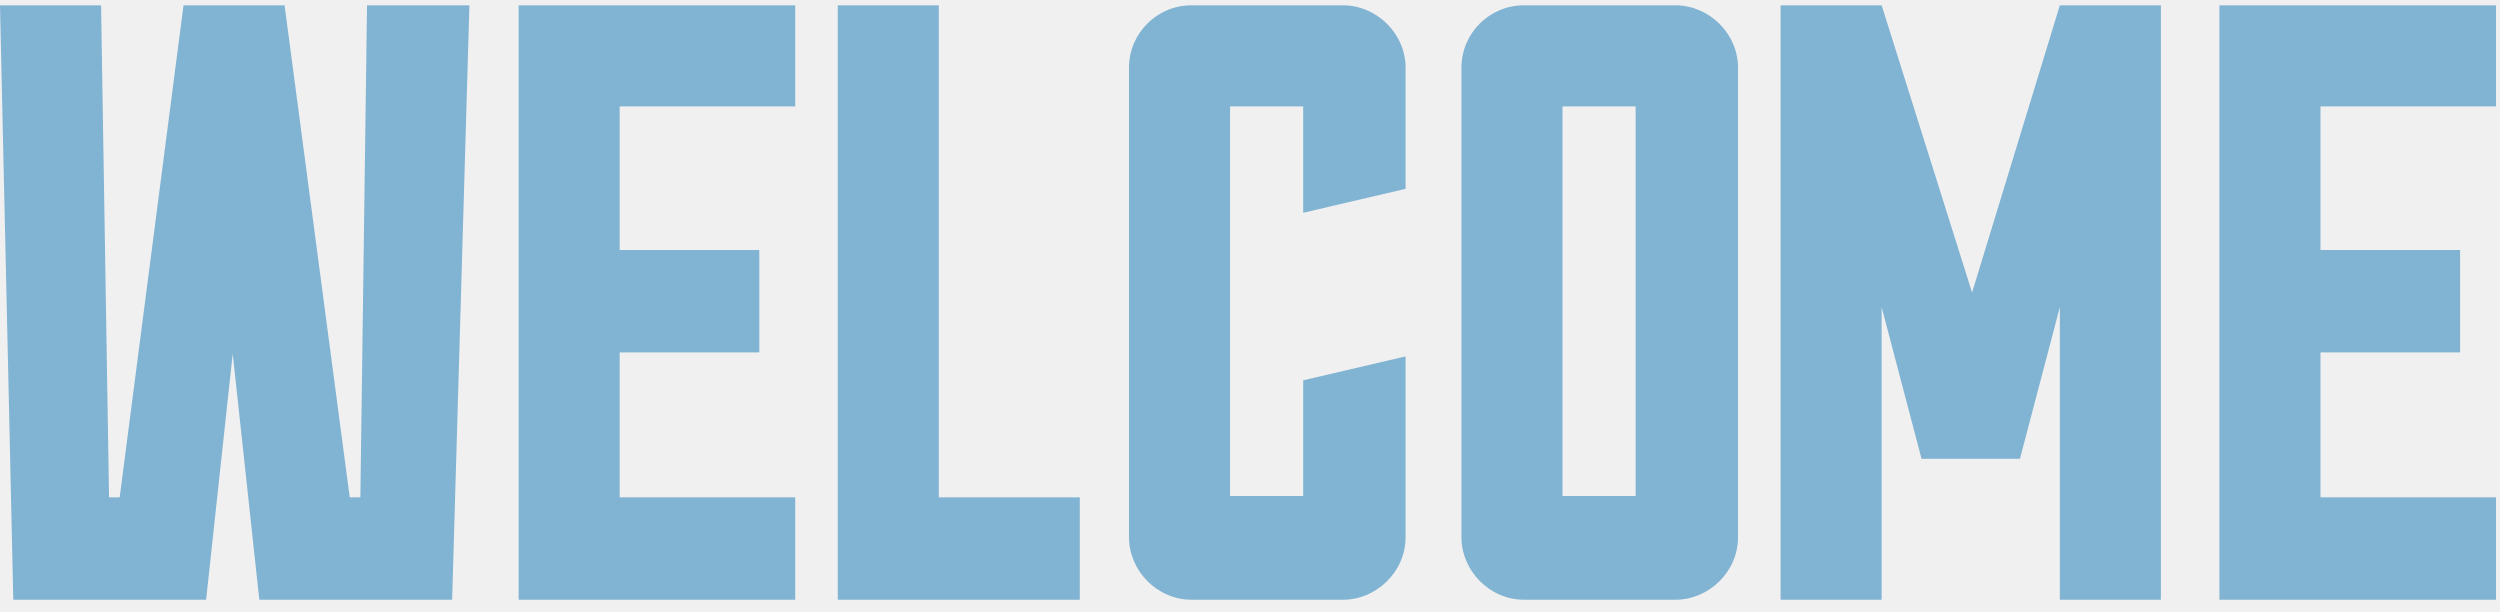
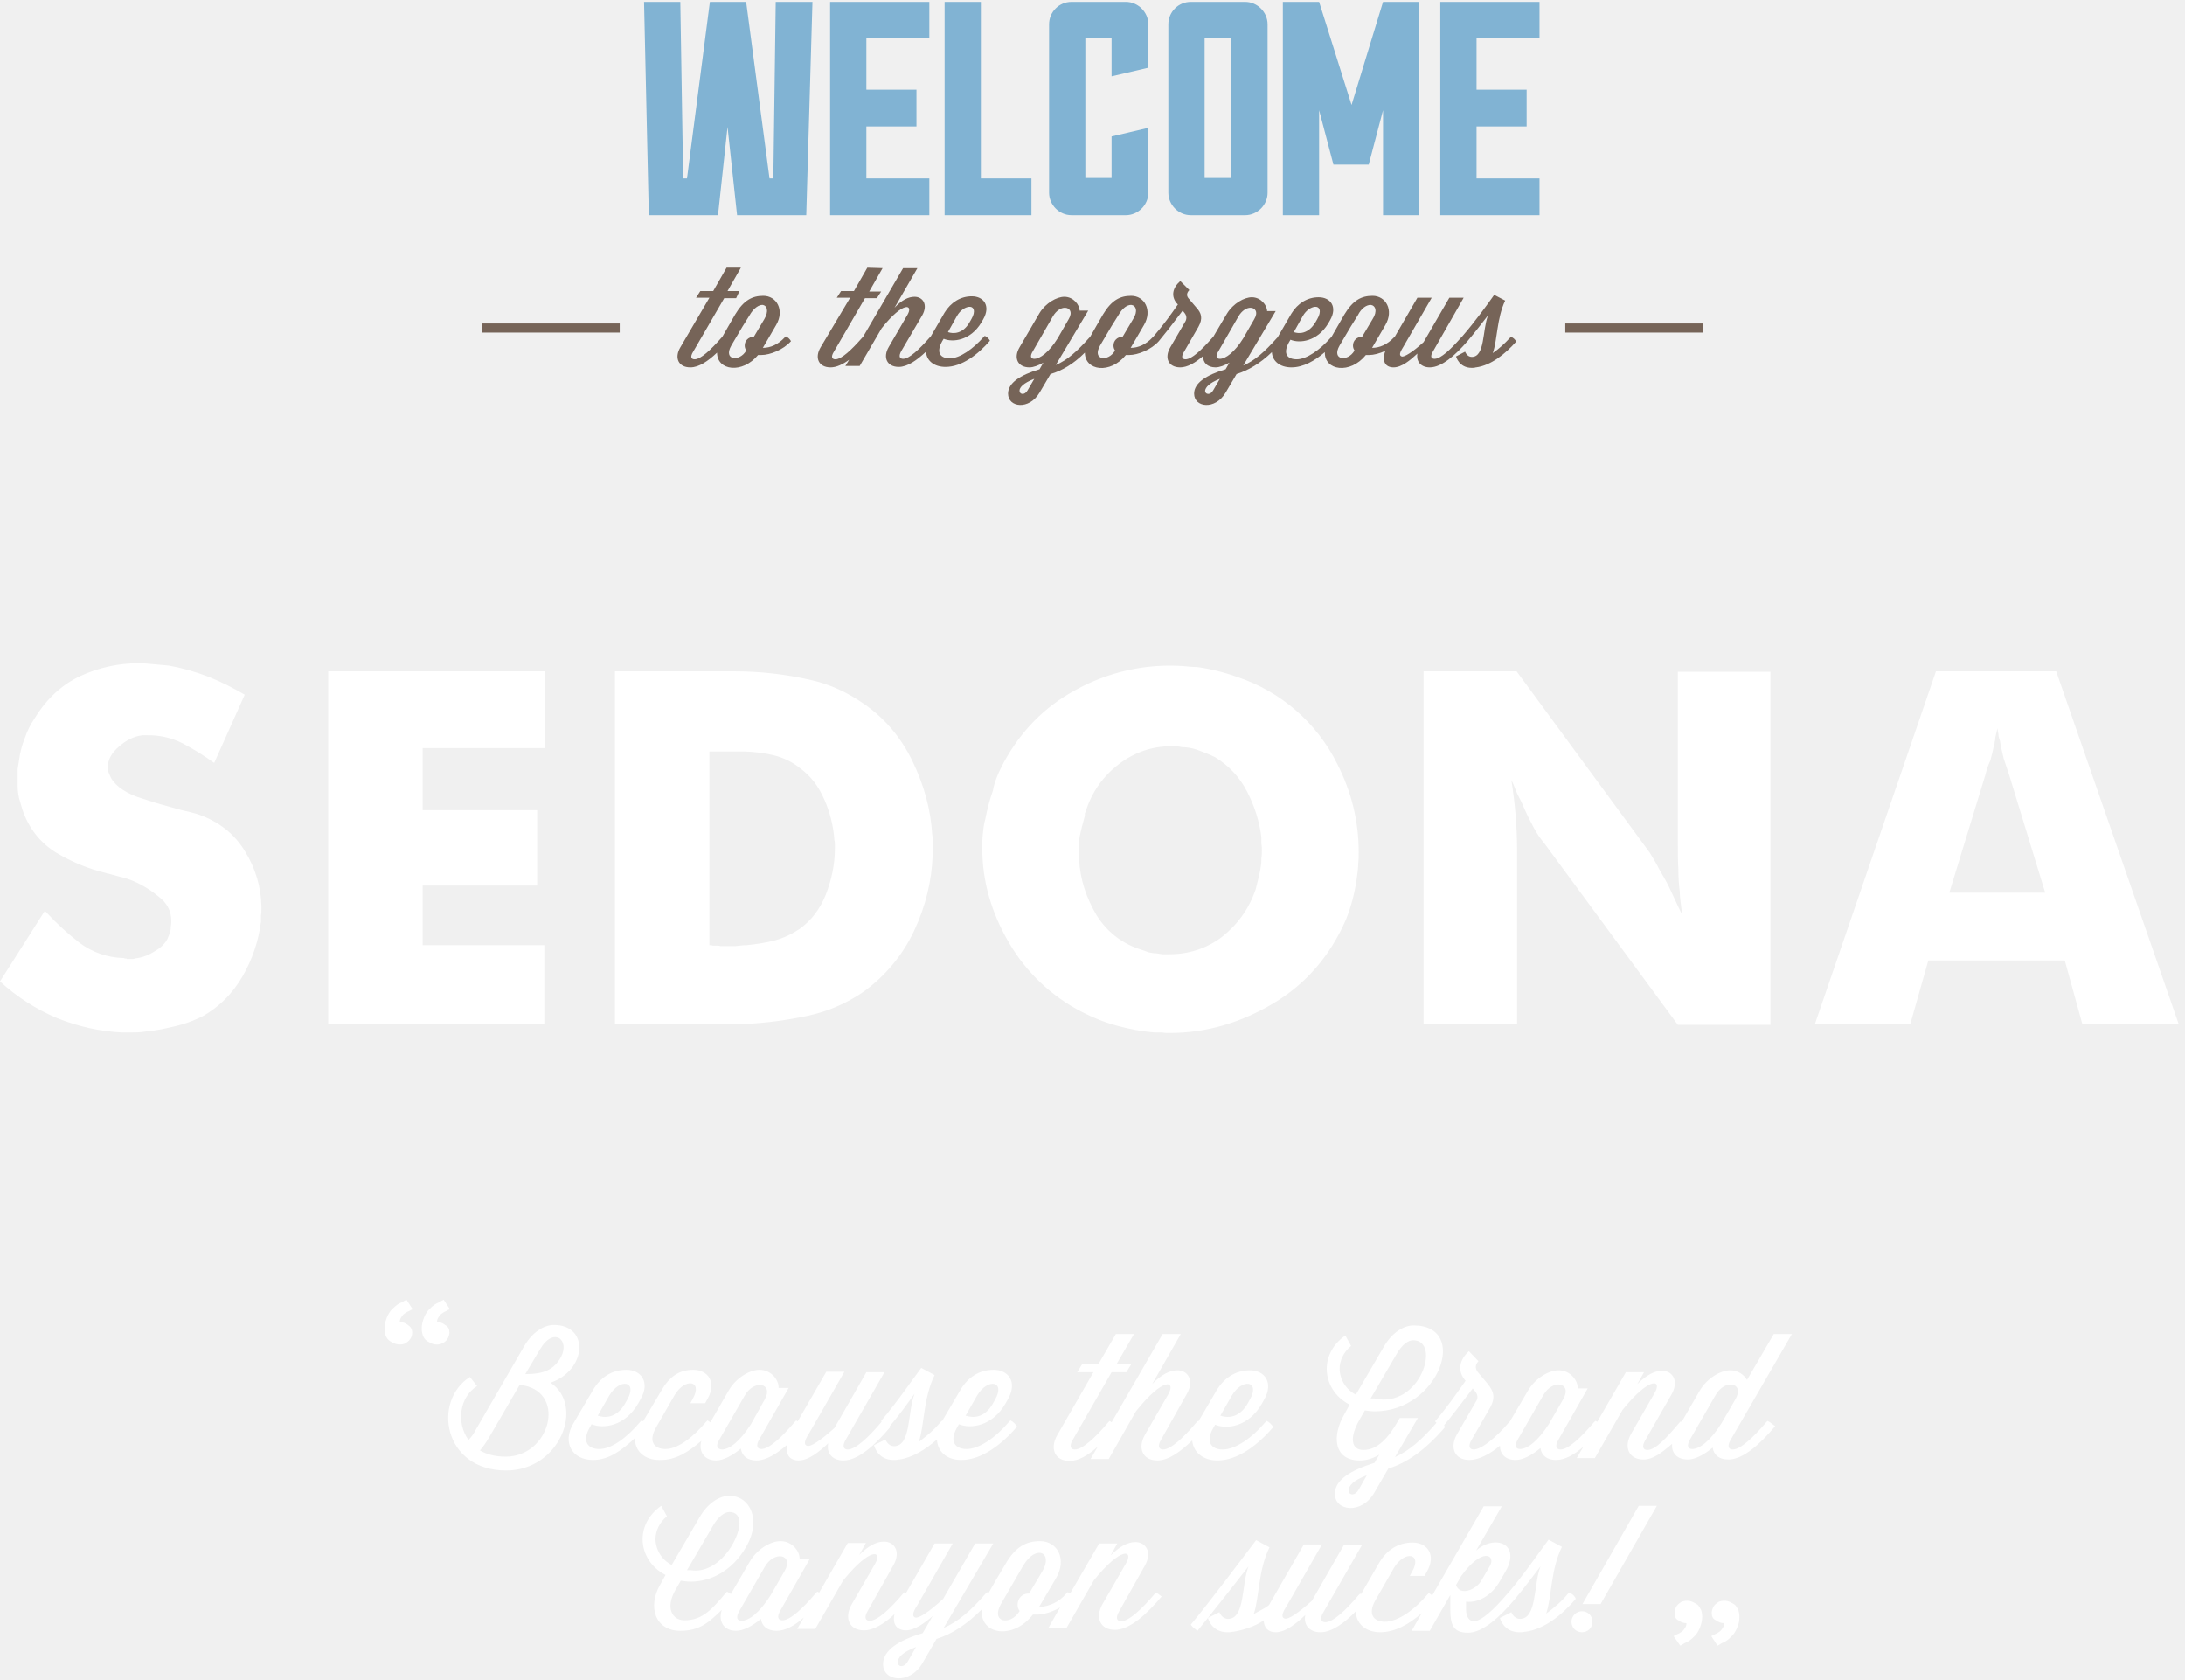
- <svg xmlns="http://www.w3.org/2000/svg" width="188" height="46" fill="none">
-   <path fill="#81B3D3" d="M187.7 37.4v7.7h-20.8V.4h20.8V8h-13.2v10.8H185v7.7h-10.5v10.9h13.2ZM154.9.4h7.6v44.7h-7.6v-22l-3 11.4h-7.4l-3-11.4v22h-7.6V.4h7.6l6.8 21.6L154.9.4ZM123 8h-5.5v29.3h5.5V8Zm3-7.6c2.5 0 4.7 2.1 4.7 4.7v35.3c0 2.6-2.2 4.7-4.7 4.7h-11.4c-2.6 0-4.7-2.2-4.7-4.7V5.1c0-2.6 2.1-4.7 4.7-4.7H126ZM98 28.6l7.7-1.8v13.6c0 2.6-2.2 4.7-4.7 4.7H89.6c-2.6 0-4.7-2.2-4.7-4.7V5.1c0-2.6 2.1-4.7 4.7-4.7H101c2.5 0 4.7 2.1 4.7 4.7v9.1L98 16V8h-5.5v29.3H98v-8.7Zm-16.8 8.8v7.7H63V.4h7.6v37h10.6Zm-21.4 0v7.7H39V.4h20.8V8H46.6v10.8h10.5v7.7H46.6v10.9h13.2ZM27.6.4h7.7L34 45.1H19.5l-2-18.5-2 18.5H1L0 .4h7.6l.6 37H9l4.8-37h7.6l4.9 37h.8l.5-37Z" />
+ <svg xmlns="http://www.w3.org/2000/svg" width="458" height="352" fill="none">
+   <path fill="#766458" d="m152.3 56.1-2.8 4.9h-2.7l-.9 1.4h2.8l-6.1 10.4c-1.3 2.2-.4 4.2 2.1 4.2 1.8 0 3.7-1.3 5.6-3.1 0 3.8 5.3 4.5 8.6.5h.7c1.8 0 4.6-1.1 6.2-2.9-.2-.4-.7-.9-1.1-1l-.2.2c-1.4 1.5-3 2.2-4.6 2.2l2.8-4.8c1.8-3.1.1-6.1-2.7-6.1-2.3 0-4.1.9-5.9 3.9l-1.5 2.6-1.2 2.1-.2.2c-2.2 2.5-4.3 4.5-5.6 4.5-.7 0-1-.5-.3-1.6l6.5-11.2h2.5l.7-1.5h-2.5l2.8-4.9h-3Zm7.5 7.8c1 .1 1.4 1.3.4 3l-2.2 3.7h-.1c-1 0-1.8.8-1.8 1.8 0 .4.1.7.3 1v.1c-1.4 2.4-4.9 2-3.1-1.1l2.3-3.9 1.5-2.4c.9-1.6 2-2.2 2.7-2.2Zm22-7.8L179 61h-2.7l-.9 1.4h2.8L172 72.8c-1.3 2.2-.4 4.2 2.1 4.2 1.2 0 2.5-.6 3.9-1.6l-.8 1.3h3l4.6-7.9c4.6-5.8 6.7-5 5.4-2.8l-3.9 6.7c-1.3 2.2-.4 4.2 2.1 4.2 1.8 0 3.8-1.4 5.7-3.2.1 1.9 1.7 3.2 4.1 3.2 3.4 0 6.8-2.6 9.3-5.5-.2-.4-.7-.9-1.1-1l-.2.2c-2.2 2.5-5 4.5-7.1 4.5-1.9 0-3-1.1-1.6-3.6l.3-.5c1.9.8 5.6.4 7.9-3.4l.4-.7c1.6-2.8.1-4.8-2.4-4.8-2.4 0-4.4 1.3-5.7 3.4l-2.9 5-.2.2c-2.2 2.5-4.3 4.5-5.6 4.5-.7 0-1-.5-.4-1.6l4.4-7.5c1.3-2.3.1-3.9-1.6-3.9-1.3 0-2.7.7-4.2 2.3l4.8-8.3h-3l-8.4 14.4-.2.2c-2.2 2.5-4.3 4.5-5.6 4.5-.7 0-1-.5-.3-1.6l6.5-11.2h2.5l.9-1.4h-2.5l2.8-4.9-3.2-.1Zm21.3 8.2c1-.1 1.5.9.5 2.6l-.4.7c-1.4 2.4-3.4 2.4-4.5 2l1.9-3.4c.7-1.2 1.7-1.8 2.5-1.9Zm44.3-5.4c-1.7 1.5-1.9 3.2-.8 4.6l.3.3c-1.3 1.9-3.1 4.4-5.1 6.7l-.2.2c-1.4 1.5-3 2.2-4.6 2.2l2.8-4.8c1.8-3.1.1-6.1-2.7-6.1-2.3 0-4.1.9-5.9 3.9l-1.5 2.6-1.2 2.1-.2.2c-2.5 2.8-4.6 4.7-7 5.7l6.8-11.4h-1.8c0-1.2-1.3-2.9-3.2-2.9-1.6 0-3.9 1.3-5.2 3.4l-4.2 7.2c-1.3 2.2-.4 4.2 2.1 4.2.8 0 1.9-.4 2.9-1l-.8 1.4c-4.1 1.2-6.6 2.9-6.6 5.1 0 2.9 4.4 3.5 6.6-.2l2.3-3.9c2.4-.7 4.8-2.1 7.2-4.5 0 3.8 5.3 4.6 8.6.5h.7c1.8 0 4.6-1.1 6.2-2.9 1.4-1.7 2.6-3.2 5-6.4l.4.5c.4.5.5 1.1.2 1.7l-3.2 5.5c-1.3 2.2-.4 4.2 2.1 4.2 1.5 0 3.2-1 4.8-2.4-.1 1.4.9 2.4 2.6 2.4.8 0 1.9-.4 2.9-1l-.8 1.4c-4.1 1.2-6.6 2.9-6.6 5.1 0 2.9 4.4 3.5 6.6-.2l2.3-3.9c2.5-.8 4.9-2.2 7.4-4.6.1 1.9 1.7 3.2 4.1 3.2 2.5 0 4.9-1.4 7-3.2-.1 3.9 5.3 4.7 8.6.6h.7c.9 0 2.2-.3 3.4-.9-.8 2.1-.1 3.5 1.7 3.5 1.7 0 3.5-1.5 5-2.9-.3 1.6.7 2.9 2.6 2.9 2.5 0 5.4-2.6 7.9-5.5 1.7-2 3.2-4 4.3-5.4-1.2 3.1-.6 8.7-3.4 8.7-1 0-1.4-1.1-1.4-1.1l-1.9 1s.6 2.4 3.3 2.4c.3 0 .6 0 .8-.1h.1c3.1-.4 6.1-2.8 8.4-5.4-.2-.5-.7-.9-1.1-1l-.2.2c-1.1 1.2-2.3 2.3-3.6 3.2 1-2.8.8-7.2 2.6-11l-2.3-1.2c-1.2 1.7-4 5.6-6.7 8.7l-.2.2c-2.2 2.5-4.3 4.5-5.6 4.5-.7 0-1-.5-.3-1.6l6.4-11.2h-3l-5.4 9.3c-2.3 2.1-4.1 3.2-4.6 3-.8-.3 0-1.4.4-2.1l5.9-10.2h-3l-4.7 8.1-.2.2c-1.4 1.5-3 2.2-4.6 2.2l2.8-4.8c1.8-3.1.1-6.1-2.7-6.1-2.3 0-4.1.9-5.9 3.9l-1.5 2.6-1.2 2.1-.2.2c-2.2 2.5-5 4.5-7.1 4.5-1.9 0-3-1.1-1.6-3.6l.3-.5c1.9.8 5.6.4 7.9-3.4l.4-.7c1.6-2.8.1-4.8-2.4-4.8-2.4 0-4.4 1.3-5.7 3.4l-2.9 5-.2.2c-2.5 2.8-4.6 4.7-7 5.7l6.8-11.4h-1.8c0-1.2-1.3-2.9-3.2-2.9-1.6 0-3.9 1.3-5.2 3.4l-2.9 4.9-.2.2c-2.2 2.5-4.3 4.5-5.6 4.5-.7 0-1-.5-.3-1.6l3-5.2c1-1.8.6-2.9-.4-4l-1.7-2c-.4-.5-.4-1.1.2-1.7l-1.9-1.9Zm-10.3 5c1 .1 1.5 1.3.4 3l-2.2 3.7h-.1c-1 0-1.8.8-1.8 1.8 0 .4.1.7.3 1v.1c-1.4 2.4-4.9 2-3.1-1.1l2.3-3.9 1.5-2.4c.9-1.6 1.9-2.2 2.7-2.2Zm50.2 0c1 .1 1.5 1.3.4 3l-2.2 3.7h-.1c-1 0-1.8.8-1.8 1.8 0 .4.1.7.3 1v.1c-1.4 2.4-4.9 2-3.1-1.1l2.3-3.9 1.5-2.4c.8-1.6 1.9-2.2 2.7-2.2Zm-11.7.4c1-.1 1.5.9.5 2.6l-.4.7c-1.5 2.4-3.4 2.4-4.5 2l1.9-3.4c.7-1.2 1.7-1.8 2.5-1.9Zm-52.4.2c1 0 1.7.9.8 2.4l-2.3 4c-1.8 2.9-3.7 4.3-4.9 4.3-.7 0-1-.5-.3-1.6l4.2-7.3c.7-1.2 1.7-1.8 2.5-1.8Zm38.9 0c1 0 1.7.9.8 2.4l-2.3 4c-1.8 2.9-3.7 4.3-4.9 4.3-.7 0-1-.5-.3-1.6l4.2-7.3c.7-1.2 1.7-1.8 2.5-1.8Zm-45.3 14.9-1.4 2.4c-.6 1.1-1.7.9-1.7.1 0-.7.8-1.6 3.1-2.5Zm38.9 0-1.4 2.4c-.6 1.1-1.7.9-1.7.1.1-.7.8-1.6 3.1-2.5ZM101 67.8h28.9v1.9H101v-1.9Zm227.1 0H357v1.9h-28.9v-1.9Z" />
+   <path fill="#81B3D3" d="M322.7 37.4v7.7h-20.8V.4h20.8V8h-13.2v10.8H320v7.7h-10.5v10.9h13.2ZM289.9.4h7.6v44.7h-7.6v-22l-3 11.4h-7.4l-3-11.4v22h-7.6V.4h7.6l6.8 21.6L289.9.4ZM258 8h-5.5v29.3h5.5V8Zm3-7.6c2.5 0 4.7 2.1 4.7 4.7v35.3c0 2.6-2.2 4.7-4.7 4.7h-11.4c-2.6 0-4.7-2.2-4.7-4.7V5.1c0-2.6 2.1-4.7 4.7-4.7H261Zm-28 28.2 7.7-1.8v13.6c0 2.6-2.2 4.7-4.7 4.7h-11.4c-2.6 0-4.7-2.2-4.7-4.7V5.1c0-2.6 2.1-4.7 4.7-4.7H236c2.5 0 4.7 2.1 4.7 4.7v9.1L233 16V8h-5.5v29.3h5.5v-8.7Zm-16.8 8.8v7.7H198V.4h7.6v37h10.6Zm-21.4 0v7.7H174V.4h20.8V8h-13.2v10.8h10.5v7.7h-10.5v10.9h13.2ZM162.6.4h7.7L169 45.1h-14.5l-2-18.5-2 18.5H136L135 .4h7.6l.6 37h.8l4.8-37h7.6l4.9 37h.8l.5-37Z" />
+   <path fill="#fff" d="m380.4 214.7 25.4-74H431l25.7 74h-20.2l-3.7-13.4h-28.6l-3.8 13.4h-20Zm35.7-52.1-7.5 24.5h20.1l-7.5-24.5-1.2-3.6c-.3-1.3-.6-2.5-.8-3.8-.2-.5-.3-.9-.3-1.3-.1-.5-.2-.9-.2-1.3-.1.4-.2.8-.3 1.3-.1.4-.2.8-.2 1.3-.1.2-.1.3-.1.5 0 .1 0 .2-.1.3-.2 1.1-.5 2.3-.8 3.4-.5 1-.8 2.1-1.1 3.2Zm-117.7 52.1v-74h19.5l27.9 38c.7 1.1 1.4 2.3 2 3.5.7 1.2 1.4 2.4 2 3.6l1.4 3c.5 1 .9 2 1.4 2.9l-.3-2.4c-.1-.8-.2-1.6-.2-2.4-.2-1.6-.3-3.2-.3-4.8-.1-1.7-.1-3.3-.1-5v-36.3h19.4v74h-19.4l-28.1-38.2c-.8-.9-1.5-2-2.2-3.3-.7-1.3-1.4-2.7-2-4.1-.4-1-.9-1.9-1.4-2.9-.4-.9-.7-1.9-1.2-2.8a93.41 93.41 0 0 1 1.2 14.7v36.5h-19.6Zm-88-54.9c3.6-6.6 8.5-11.6 14.9-15.1a40.8 40.8 0 0 1 22.7-5.1c1 .1 2 .2 2.9.2 2.9.4 5.7 1.1 8.5 2.1a36.1 36.1 0 0 1 20.9 18.2c3 5.9 4.5 12 4.5 18.5 0 .8 0 1.6-.1 2.4 0 .8-.1 1.5-.2 2.3-.2 1.7-.5 3.3-.9 4.9-.4 1.6-.9 3.1-1.5 4.6-3.3 7.5-8.3 13.4-15.2 17.5-6.9 4.1-14.1 6.2-21.7 6.2-.5 0-1.1 0-1.6-.1h-1.5c-2.7-.2-5.3-.7-7.9-1.4-2.6-.7-5.1-1.7-7.4-2.9a37.5 37.5 0 0 1-15.3-14.5c-3.7-6.3-5.6-12.9-5.6-19.7 0-1 0-2 .1-3s.2-2.1.5-3.1c.4-2 .9-4.1 1.6-6 .4-2.2 1.3-4.1 2.3-6Zm52.8 26.6.6-2.4c.2-.9.4-1.7.5-2.6.1-.5.1-1.1.1-1.6.1-.5.1-1 .1-1.5s0-.9-.1-1.4v-1.4c-.4-3.3-1.4-6.5-3-9.6-1.6-3.1-3.9-5.5-6.7-7.2-.8-.4-1.5-.7-2.3-1-.8-.3-1.5-.6-2.3-.8-.8-.2-1.5-.3-2.3-.3-.8-.2-1.5-.2-2.3-.2-3.9 0-7.6 1.2-10.9 3.7-3.3 2.5-5.7 5.8-7 9.9l-.2.5v.5l-.6 2.2c-.2.7-.3 1.4-.5 2.2l-.2 1.6v2.4c0 .2 0 .5.1.8.2 4.1 1.5 8 3.7 11.7 2.3 3.6 5.5 6 9.5 7.2l1.4.5c.5.1 1 .2 1.5.2l1.4.2h1.4c4.1 0 7.8-1.2 11-3.6 3.3-2.6 5.7-5.9 7.1-10Zm-82.1 21.4a32.6 32.6 0 0 1-11.8 5.1c-4.2.9-8.6 1.5-12.9 1.7-1.2.1-2.5.1-3.7.1h-23.8v-74H154a71.43 71.43 0 0 1 15.9 1.8c4.1.9 7.9 2.7 11.3 5.1 4.3 3 7.7 7 10.1 12 2.4 5 3.8 10.1 4.1 15.3.1.5.1.9.1 1.4v2.9c-.2 5.5-1.5 10.8-3.9 15.9s-6 9.4-10.5 12.7Zm-32.4-9.7c.2 0 .5 0 .7.1h.8c.3 0 .6 0 .8.1h3.1c.9-.1 1.7-.2 2.4-.2 2-.2 4-.5 5.9-1 1.9-.5 3.7-1.4 5.2-2.4 2.5-1.8 4.3-4.2 5.5-7.2 1.2-3.1 1.9-6.3 1.9-9.6v-.9c0-.3 0-.6-.1-.9-.2-2.9-.9-5.8-2.1-8.5-1.2-2.8-2.9-5-5.1-6.6-1.6-1.3-3.5-2.2-5.5-2.7s-4-.7-6-.8h-7.5v40.6Zm-79.9 16.6v-74h45.4v16.1H88.6v13h24v15.8h-24v12.5h25.5v16.6H68.8ZM9.4 190.9c.1.1.1.2.1.2.1 0 .2 0 .2.1 2.1 2.3 4.5 4.5 7.1 6.5 2.6 1.9 5.7 3 9.1 3.1.1 0 .2 0 .2.1h.3c.1 0 .2 0 .2.1h1.3c.4-.1.7-.2 1-.2 1.2-.2 2.4-.7 3.5-1.4 1.2-.7 2.1-1.5 2.7-2.6l.2-.5.2-.5c.2-.5.3-1 .3-1.5.1-.5.1-.9.1-1.3 0-2.1-.9-3.8-2.8-5.2-1.7-1.4-3.7-2.6-5.8-3.4-.8-.3-1.6-.5-2.4-.7l-2.2-.6h-.2c-.1-.1-.2-.1-.2-.1-3.8-.9-7.4-2.4-10.7-4.4-3.3-2.1-5.6-5.1-6.9-8.9-.2-.8-.5-1.6-.7-2.4-.2-.9-.3-1.8-.3-2.7v-3.4c.1-.6.2-1.2.3-1.9.2-1.6.6-3.1 1.2-4.6.5-1.5 1.2-2.9 2.1-4.2 2.5-4.1 5.7-7 9.5-8.8 3.9-1.8 8.1-2.7 12.3-2.7 1 0 2 .1 3 .2l3.3.3c2.8.5 5.6 1.3 8.2 2.3 2.8 1.1 5.3 2.4 7.7 3.8l-6.4 14.3a55.9 55.9 0 0 0-6.6-4.1 15.9 15.9 0 0 0-7.5-1.7h-.9c-1.8.2-3.4 1-5 2.4-1.5 1.3-2.3 2.7-2.3 4.3v.7c.1.2.2.5.3.7.2.5.4 1 .8 1.5s.8.9 1.3 1.3c.9.7 2.1 1.4 3.7 2 1.6.5 3.3 1.1 5.1 1.6 1.5.4 2.9.8 4.3 1.2 1.4.3 2.6.6 3.5.9 4.3 1.5 7.6 4.1 9.8 7.8 2.2 3.6 3.3 7.4 3.4 11.4v.6c0 .5 0 .9-.1 1.4v1.3c-.5 4-1.8 7.9-3.9 11.5-2.1 3.6-4.9 6.4-8.5 8.4-1.3.6-2.7 1.2-4.1 1.6-1.4.4-2.8.7-4.2 1-1.1.2-2.3.4-3.5.5-1.1.2-2.2.2-3.4.2h-1.4c-4.6-.2-9.2-1.2-13.7-3-4.5-1.9-8.5-4.5-12-7.7l9.4-14.8ZM351 338c0-.3.1-.6.2-.9.1-.3.3-.6.5-.8.2-.2.5-.4.8-.6.3-.1.7-.2 1.1-.2.5 0 .9.1 1.3.3.4.2.8.4 1.1.7.2.3.4.6.6 1 .1.4.2.8.2 1.3 0 .9-.2 1.6-.5 2.4-.3.7-.7 1.4-1.3 1.9-.3.3-.5.5-.8.7-.3.2-.6.4-.9.5-.3.1-.5.3-.7.4-.1.1-.2.1-.4.2l-1.4-2c.2-.1.5-.2.8-.4.3-.1.6-.3.9-.5.3-.2.5-.5.7-.8.2-.3.3-.6.3-1-.6 0-1.2-.2-1.7-.6-.6-.3-.8-.8-.8-1.6Zm7.8 0c0-.3.1-.6.2-.9.1-.3.3-.6.5-.8.2-.2.5-.4.8-.6.3-.1.7-.2 1.1-.2.5 0 .9.1 1.3.3.4.2.8.4 1.1.7.2.3.4.6.6 1 .1.4.2.8.2 1.3 0 .8-.1 1.6-.5 2.4-.3.7-.7 1.4-1.3 1.9-.3.3-.5.5-.8.7-.3.2-.6.4-.9.5-.3.1-.5.3-.7.4-.1.1-.2.1-.4.2l-1.3-2c.2-.1.5-.2.8-.4.3-.1.6-.3.9-.5.3-.2.5-.5.7-.8.2-.3.3-.6.3-1-.6 0-1.2-.2-1.7-.6-.7-.3-.9-.8-.9-1.6ZM94.2 279.3c0 .3-.1.6-.2.9-.1.3-.3.6-.5.8a2.73 2.73 0 0 1-3.2.5c-.4-.2-.8-.4-1.1-.7-.3-.3-.5-.7-.6-1-.1-.4-.2-.8-.2-1.3 0-.9.2-1.6.5-2.4.3-.7.7-1.4 1.3-1.9a5 5 0 0 1 1.7-1.2c.3-.1.5-.3.7-.4.2-.1.3-.1.4-.2l1.3 2c-.3.1-.6.2-.8.4-.3.1-.6.3-.9.5-.3.2-.5.5-.7.8-.2.3-.3.6-.3 1 .7 0 1.2.2 1.7.6.7.4.9.9.9 1.6Zm-7.8 0c0 .6-.2 1.2-.7 1.7-.2.2-.5.4-.8.6a3.08 3.08 0 0 1-2.4-.1c-.4-.2-.8-.4-1.1-.7-.3-.3-.5-.7-.6-1-.1-.4-.2-.8-.2-1.3 0-.9.2-1.6.5-2.4.3-.7.7-1.4 1.3-1.9.2-.2.5-.5.8-.7.3-.2.6-.4.9-.5.3-.1.5-.3.7-.4.2-.1.3-.1.4-.2l1.3 2c-.2.1-.5.2-.8.4-.3.1-.6.3-.9.5-.3.2-.5.5-.7.8-.2.3-.3.6-.3 1 .7 0 1.2.2 1.7.6.6.4.9.9.9 1.6Zm245.3 56.9h3.8l11.8-20.6h-3.8l-11.8 20.6Zm-.1 1.5c-1.2 0-2.2 1-2.2 2.2 0 1.2.9 2.2 2.2 2.2 1.2 0 2.2-.9 2.2-2.2 0-1.3-1-2.2-2.2-2.2Zm-26.4-5.5 1.1-1.9c4.4-6.1 7.3-4.4 6-2.1l-1.8 3.1c-1.1 1.9-4.5 3.3-5.3.9Zm25.1 2.9c-.2-.6-.9-1.2-1.4-1.3l-.3.3c-1.3 1.6-2.9 2.9-4.5 4.1 1.2-3.6.9-9.1 3.3-14l-2.8-1.5c-1.6 2.1-5 7.1-8.4 11.1l-.3.3c-2.7 3.2-5.4 5.7-7 5.7-.8 0-1.6-.8-1.6-2.5v-1.6c2.7.3 5.5-1.4 7.2-4.5l1-1.7c3.5-6-2.2-8-6.1-4.5l5.4-9.3H311l-10.8 18.7c-.2-.2-.4-.3-.7-.5l-.3.3c-2.7 3.2-6.2 5.7-8.9 5.7-2.3 0-3.7-1.5-2-4.5l3.9-6.8c2.2-3.7 6-3.1 3.8.8l-.5.9h3.1l.5-.9c2-3.5.1-6.1-3-6.1s-5.5 1.6-7.1 4.4l-3.7 6.4c-.1 0-.2-.1-.2-.1l-.3.3c-2.7 3.2-5.4 5.7-7 5.7-.8 0-1.3-.6-.4-2.1l8.1-14.1h-3.8l-6.7 11.7c-2.9 2.6-5.1 4.1-5.8 3.7-.9-.4 0-1.8.5-2.6l7.4-12.9h-3.8l-7.3 12.7c-.8.7-2.4 1.4-3.2 1.9 1.2-3.6.9-9.1 3.3-14l-2.8-1.5c-1.6 2.1-10.3 13.7-13.7 17.7.3.5.9.9 1.4 1.3 2.1-2.5 9.3-11.7 10.7-13.5-1.5 3.9-.7 11-4.3 11-1.3 0-1.8-1.4-1.8-1.4l-2.4 1.2s.7 3 4.1 3c.4 0 .7 0 1.1-.1h.1c1.9-.3 4.6-1.1 6.4-2.4 0 1.5.9 2.5 2.5 2.5 2.1 0 4.4-1.9 6.2-3.6-.4 2 .8 3.6 3.2 3.6 2.3 0 5-1.9 7.4-4.4 0 2.5 2 4.4 5.1 4.4 3.1 0 6.1-1.7 8.7-4l-2.1 3.7h3.8l4.3-7.5v3c0 3.2.6 4.9 3.7 4.9s6.7-3.3 9.8-7c2.1-2.5 4-5.1 5.4-6.9-1.5 3.9-.7 11-4.3 11-1.3 0-1.8-1.4-1.8-1.4l-2.4 1.2s.7 3 4.1 3c.4 0 .7 0 1.1-.1h.1c4-.5 7.8-3.6 10.6-6.9ZM215.7 334h-.2c-1.2 0-2.2 1-2.2 2.3 0 .5.1.9.4 1.3v.1c-1.8 3-6.1 2.5-3.9-1.5l2.9-5 1.8-3.1c2.7-4.5 6.3-2.7 4 1.2l-2.8 4.7Zm-25.4 14.2c-.8 1.4-2.1 1.2-2.1.2s.9-2.1 3.8-3.2l-1.7 3Zm-28.8-13.8c-2.3 3.6-4.5 5.3-6.1 5.3-.8 0-1.3-.6-.4-2.1l5.3-9.2c2-3.5 6.1-2.6 4.2.8l-3 5.2Zm-12-14.7c1.1-1.9 2.4-2.8 3.4-2.8 1.4 0 2.1.9 2.1 2.3 0 3.5-4.4 10.8-10.2 9.9h-.8l5.5-9.4Zm92.8 14.1-.3.3c-2.7 3.2-5.4 5.7-7 5.7-.8 0-1.3-.6-.4-2.1l5.4-9.6c1.6-2.9.1-4.9-2-4.9-1.6 0-3.3.9-5.2 2.8l1.4-2.5h-3.8l-6.1 10.5c-.2-.1-.3-.2-.5-.3l-.3.3a7.79 7.79 0 0 1-5.7 2.8l3.6-6.1c2.3-4 .2-7.7-3.4-7.7-2.9 0-5.2 1.2-7.3 4.9l-1.9 3.2-1.6 2.8c-.1-.1-.2-.1-.3-.2l-.3.3c-3.1 3.6-5.8 5.9-8.8 7.2l10.4-17.7h-3.8l-6.7 11.6c-2.9 2.7-5.2 4.2-5.9 3.9-.9-.4 0-1.8.5-2.6l7.4-12.9h-3.8l-6 10.4c-.1-.1-.2-.1-.3-.2l-.3.3c-2.7 3.2-5.4 5.7-7 5.7-.8 0-1.3-.6-.4-2.1l5.4-9.6c1.6-2.9.1-4.9-2-4.9-1.6 0-3.3.9-5.2 2.8l1.4-2.5h-3.8l-6 10.4c-.1-.1-.2-.1-.4-.2l-.3.3c-2.7 3.2-5.4 5.7-7 5.7-.8 0-1.3-.6-.4-2.1l6.1-10.7h-2.1c.1-1.6-1.5-3.8-4-3.8-2 0-4.9 1.6-6.5 4.4l-3.9 6.7c-.3-.2-.6-.4-.8-.5l-.3.3c-2.7 3.2-4.8 5.7-8.6 5.7-2.6 0-4.1-2.6-1.9-6.4l1.1-1.9c.7.1 1.4.2 2.1.2 4 0 8.6-2.1 11.6-7.3 1.1-1.9 1.5-3.6 1.5-5.1 0-3.4-2.2-5.6-5-5.6-2.1 0-4.5 1.5-6.2 4.4l-5.9 10.1a6.22 6.22 0 0 1-3.4-5.4c0-1.7.8-3.5 2.4-4.8l-1.2-2.2c-2.7 1.9-3.9 4.5-3.9 7 0 3 1.7 5.9 4.8 7.5l-1.1 2c-2.7 4.6-1.1 9.7 4.2 9.7 4.2 0 6.1-1.9 8.7-4.4-.8 2.4.4 4.4 3 4.4 1.5 0 3.4-1 5.2-2.5.2 1.5 1.3 2.5 3.3 2.5 1.8 0 3.8-1.1 5.7-2.8l-1.4 2.4h3.8l5.8-10.1c5.8-7.2 8.4-6.3 6.7-3.5l-4.9 8.5c-1.6 2.8-.5 5.4 2.6 5.4 2 0 4.3-1.4 6.4-3.4-.5 2.1.5 3.4 2.4 3.4 1.8 0 3.9-1.5 5.6-3l-2.1 3.6c-5.1 1.5-8.3 3.6-8.3 6.5 0 3.6 5.6 4.4 8.3-.3l2.9-5c3.2-1 6.3-3 9.5-6.2-.5 5.3 6.5 6.5 10.7 1.1h.8c1.4 0 3.2-.5 4.9-1.5l-2.5 4.4h3.8l5.8-10.1c5.8-7.2 8.4-6.3 6.7-3.5l-4.9 8.5c-1.6 2.8-.5 5.4 2.6 5.4s6.7-3.3 9.8-7c-.1 0-.7-.6-1.2-.8Zm118.6-35.6c-2.3 3.7-4.6 5.5-6.2 5.5-.8 0-1.3-.6-.4-2.1l5.3-9.2c2-3.5 6.1-2.6 4.2.8l-2.9 5Zm-36.2.2c-2.3 3.6-4.5 5.3-6.1 5.3-.8 0-1.3-.6-.4-2.1l5.3-9.2c2-3.5 6.1-2.6 4.2.8l-3 5.2Zm-39.9 13.8c-.8 1.4-2.1 1.2-2.1.2s.9-2.1 3.8-3.2l-1.7 3Zm8-28.5c1.1-1.9 2.4-2.8 3.4-2.8 6 0 1.5 14.4-8.1 12.2h-.8l5.5-9.4Zm77.7 14.1-.3.3c-2.7 3.2-5.4 5.7-7 5.7-.8 0-1.3-.6-.4-2.1l12.8-22.1h-3.8l-5.6 9.6c-.7-1.1-1.9-2-3.5-2-2 0-4.9 1.6-6.5 4.4l-3.7 6.4c-.1 0-.2-.1-.2-.1l-.3.3c-2.7 3.2-5 5.7-6.7 5.7-.8 0-1.3-.6-.4-2.1l5.5-9.6c1.6-2.9.1-4.9-2-4.9-1.6 0-3.3.9-5.2 2.8l1.4-2.5h-3.8l-6 10.4c-.1-.1-.2-.1-.4-.2l-.3.3c-2.7 3.2-5.4 5.7-7 5.7-.8 0-1.3-.6-.4-2.1l6.1-10.7h-2.1c.1-1.6-1.5-3.8-4-3.8-2 0-4.9 1.6-6.5 4.4l-3.7 6.3-.2.2c-2.7 3.2-5.8 5.7-7.4 5.7-.8 0-1.3-.6-.4-2.1l3.8-6.6c1.3-2.3.7-3.6-.5-5.1l-2.1-2.5c-.5-.7-.5-1.5.2-2.2l-2-2.1c-2.1 1.9-2.3 4.1-1 5.8l.3.4c-1.7 2.4-3.9 5.6-6.4 8.5l.3.3c-3.1 3.6-5.8 5.9-8.7 7.2l4.8-8.2h-3.8l-.4.7c-2 3.5-4.3 6-7.2 6-2.6 0-3-2.6-.8-6.4l1.1-1.9c.7.1 1.4.2 2.1.2 13.4 0 19.9-18 8.1-18-2.1 0-4.5 1.5-6.2 4.4l-5.9 10.1a6.22 6.22 0 0 1-3.4-5.4c0-1.7.8-3.5 2.4-4.8l-1.2-2.2c-2.7 1.9-3.9 4.5-3.9 7 0 3 1.7 5.9 4.8 7.5l-1.1 2c-2.7 4.6-2.2 9.7 3.2 9.7 1.6 0 2.9-.5 4.1-1.2l-1 1.7c-5.1 1.6-8.3 3.6-8.3 6.5 0 3.6 5.6 4.4 8.3-.3l2.9-5c3.9-1.2 7.8-3.9 11.9-8.7-.1-.1-.1-.2-.2-.4 1.7-2 3.1-3.9 6-7.7l.5.6c.5.6.7 1.4.2 2.1l-4 6.9c-1.6 2.8-.5 5.4 2.6 5.4 1.9 0 4.3-1.2 6.4-3 0 1.7 1.1 3 3.3 3 1.5 0 3.4-1 5.2-2.5.2 1.5 1.3 2.5 3.3 2.5 1.8 0 3.8-1.1 5.7-2.8l-1.4 2.4h3.8l5.8-10.1c5.8-7.2 8.4-6.3 6.7-3.5l-4.9 8.5c-1.6 2.8-.5 5.4 2.6 5.4 2 0 3.8-1.4 6-3.3-.2 1.9 1 3.3 3.3 3.3 1.5 0 3.4-1 5.2-2.5.2 1.5 1.3 2.5 3.3 2.5 3.1 0 6.7-3.3 9.8-7-.5-.3-1.1-.9-1.6-1.1Zm-112.3-5.3c2.2-3.7 6-3.1 3.8.8l-.5.9c-1.8 3.1-4.3 3-5.7 2.5l2.4-4.2Zm-3 13.6c4.3 0 8.5-3.3 11.7-7-.3-.5-.9-1.1-1.4-1.3l-.3.3c-2.7 3.2-6.2 5.7-8.9 5.7-2.3 0-3.7-1.5-2-4.5l.4-.7c2.4 1 7 .5 9.8-4.4l.5-.9c2-3.5.1-6.1-3-6.1-3 0-5.5 1.6-7.1 4.4l-3.7 6.3s-.1 0-.1-.1l-.3.3c-2.7 3.2-5.4 5.7-7 5.7-.8 0-1.3-.6-.4-2.1l5.4-9.6c1.6-2.9.1-4.9-2-4.9-1.6 0-3.4.9-5.3 2.9l6-10.5h-3.8L233 298.1c-.1-.1-.3-.2-.4-.3l-.3.3c-2.7 3.2-5.4 5.7-7 5.7-.8 0-1.3-.6-.4-2.1l8.1-14.1h3.1l1.1-1.8h-3.1l3.6-6.2h-3.8l-3.6 6.2h-3.4l-1.1 1.8h3.4l-7.6 13.2c-1.6 2.8-.5 5.4 2.6 5.4 1.9 0 3.9-1.2 5.9-3l-1.5 2.6h3.8l5.7-10c5.8-7.3 8.4-6.4 6.8-3.6l-4.9 8.5c-1.6 2.8-.5 5.4 2.6 5.4 2.3 0 4.8-1.8 7.3-4.2.2 2.4 2.2 4.2 5.3 4.2Zm-127.5-13.6c2.2-3.7 6-3.1 3.8.8l-.5.9c-1.8 3.1-4.3 3-5.7 2.5l2.4-4.2Zm23.1 9.2 5.3-9.2c2-3.5 6.1-2.6 4.2.8l-2.9 5.2c-2.3 3.6-4.5 5.3-6.1 5.3-.9-.1-1.4-.6-.5-2.1Zm54-9.2c2.2-3.7 6-3.1 3.8.8l-.5.9c-1.8 3.1-4.2 3-5.7 2.5l2.4-4.2ZM147 302c-.6 2.2.6 4.1 3.1 4.1 1.5 0 3.4-1 5.2-2.5.2 1.5 1.3 2.5 3.3 2.5 2 0 4.2-1.4 6.4-3.3-.4 2 .5 3.3 2.4 3.3 2.1 0 4.4-1.9 6.2-3.6-.4 2 .8 3.6 3.2 3.6 3.1 0 6.7-3.3 9.8-7 0 0-.1-.1-.1-.2 2.1-2.4 3.9-5 5.2-6.8-1.5 3.9-.7 11-4.3 11-1.3 0-1.8-1.4-1.8-1.4l-2.4 1.2s.7 3.1 4.1 3.1c.4 0 .7 0 1.1-.1h.1c2.8-.4 5.5-2.1 7.9-4.2.1 2.5 2 4.3 5.1 4.3 4.3 0 8.5-3.3 11.7-7-.3-.5-.9-1.1-1.4-1.3l-.3.3c-2.7 3.2-6.2 5.7-8.9 5.7-2.3 0-3.7-1.5-2-4.5l.4-.7c2.4 1 7 .5 9.8-4.4l.5-.9c2-3.5.1-6.1-3-6.1s-5.5 1.6-7.1 4.4l-3.7 6.3h-.1l-.3.3c-1.3 1.6-2.9 2.9-4.5 4.1 1.2-3.6.9-9.1 3.3-14l-2.8-1.5c-1.6 2.1-5 7.1-8.4 11.1l.1.1-.1.2c-2.7 3.2-5.4 5.7-7 5.7-.8 0-1.3-.6-.4-2.1l8.1-14.1h-3.8l-6.7 11.7c-2.9 2.6-5.1 4.1-5.8 3.7-.9-.4 0-1.8.5-2.6l7.4-12.9h-3.8l-6 10.4c-.1-.1-.2-.1-.3-.2l-.3.3c-2.7 3.2-5.4 5.7-7 5.7-.8 0-1.3-.6-.4-2.1l6.1-10.7h-2.1c.1-1.6-1.5-3.8-4-3.8-2 0-4.9 1.6-6.5 4.4l-3.8 6.6c-.2-.1-.4-.3-.6-.4l-.3.3c-2.7 3.2-5.9 5.7-8.5 5.7-2.3 0-3.7-1.5-2-4.5l3.9-6.8c2.2-3.7 6-3.1 3.8.8l-.5.9h3.1l.5-.9c2-3.5.1-6.1-3-6.1s-5.1 1.6-6.7 4.4l-3.8 6.4c-.1-.1-.2-.1-.3-.2l-.3.3c-2.7 3.2-5.9 5.7-8.6 5.7-2.3 0-3.7-1.5-2-4.5l.4-.7c2.4 1 7 .5 9.8-4.4l.5-.9c2-3.5.1-6.1-3-6.1s-5.5 1.6-7.1 4.4l-4 6.8c-2.4 4-.3 7.7 4.1 7.7 3.3 0 6-2 8.8-4.6-.1 2.6 1.9 4.6 5.1 4.6 3.4.1 6.1-1.7 8.8-4Zm-36.9-14 3.1-5.2c2.8-4.8 6.3-2 4.4 1.6-1.5 2.7-3.6 3.6-7.5 3.6Zm-4.1 17.3c-2.3 0-4-.5-5.4-1.3.7-.8 1.3-1.7 1.9-2.7l6.4-11 1 .1c8.8 1.8 5.3 14.9-3.9 14.9Zm9.4-15.5c7.6-2.6 8.2-12.1.7-12.1-2.1 0-4.5 1.5-6.2 4.4l-10.2 17.6a8 8 0 0 1-1.5 2.1c-2.6-3.6-1.9-9 1.8-11.3l-1.5-1.9c-7.9 5-5.6 19.6 7.6 19.6 11.3 0 16.5-13.6 9.3-18.4Z" />
</svg>
